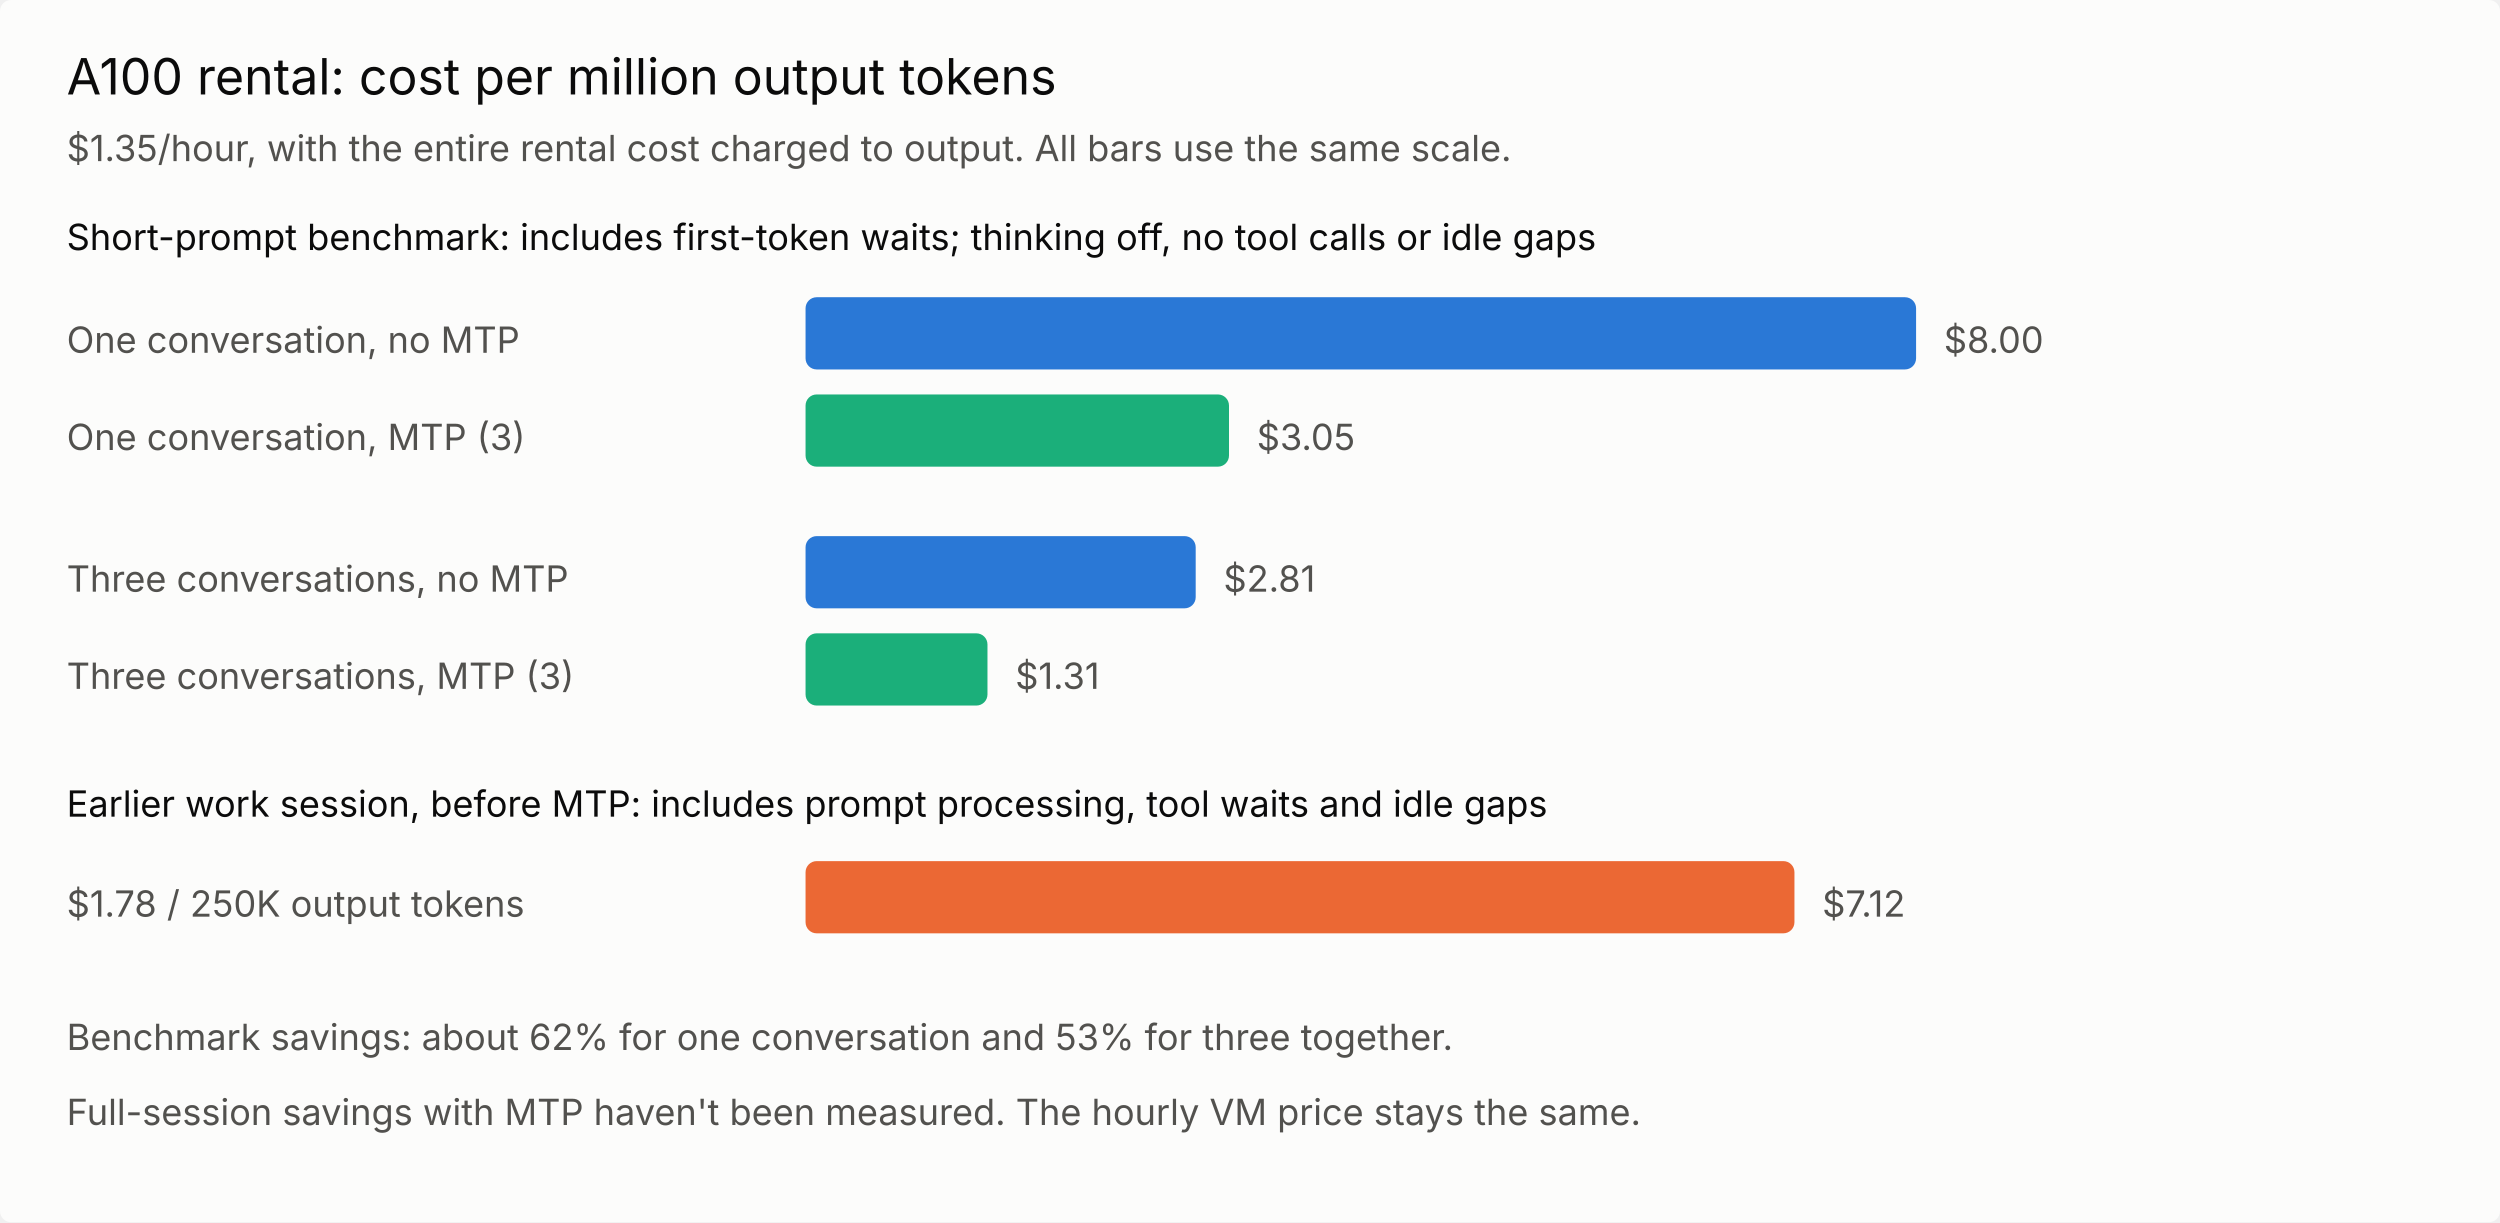
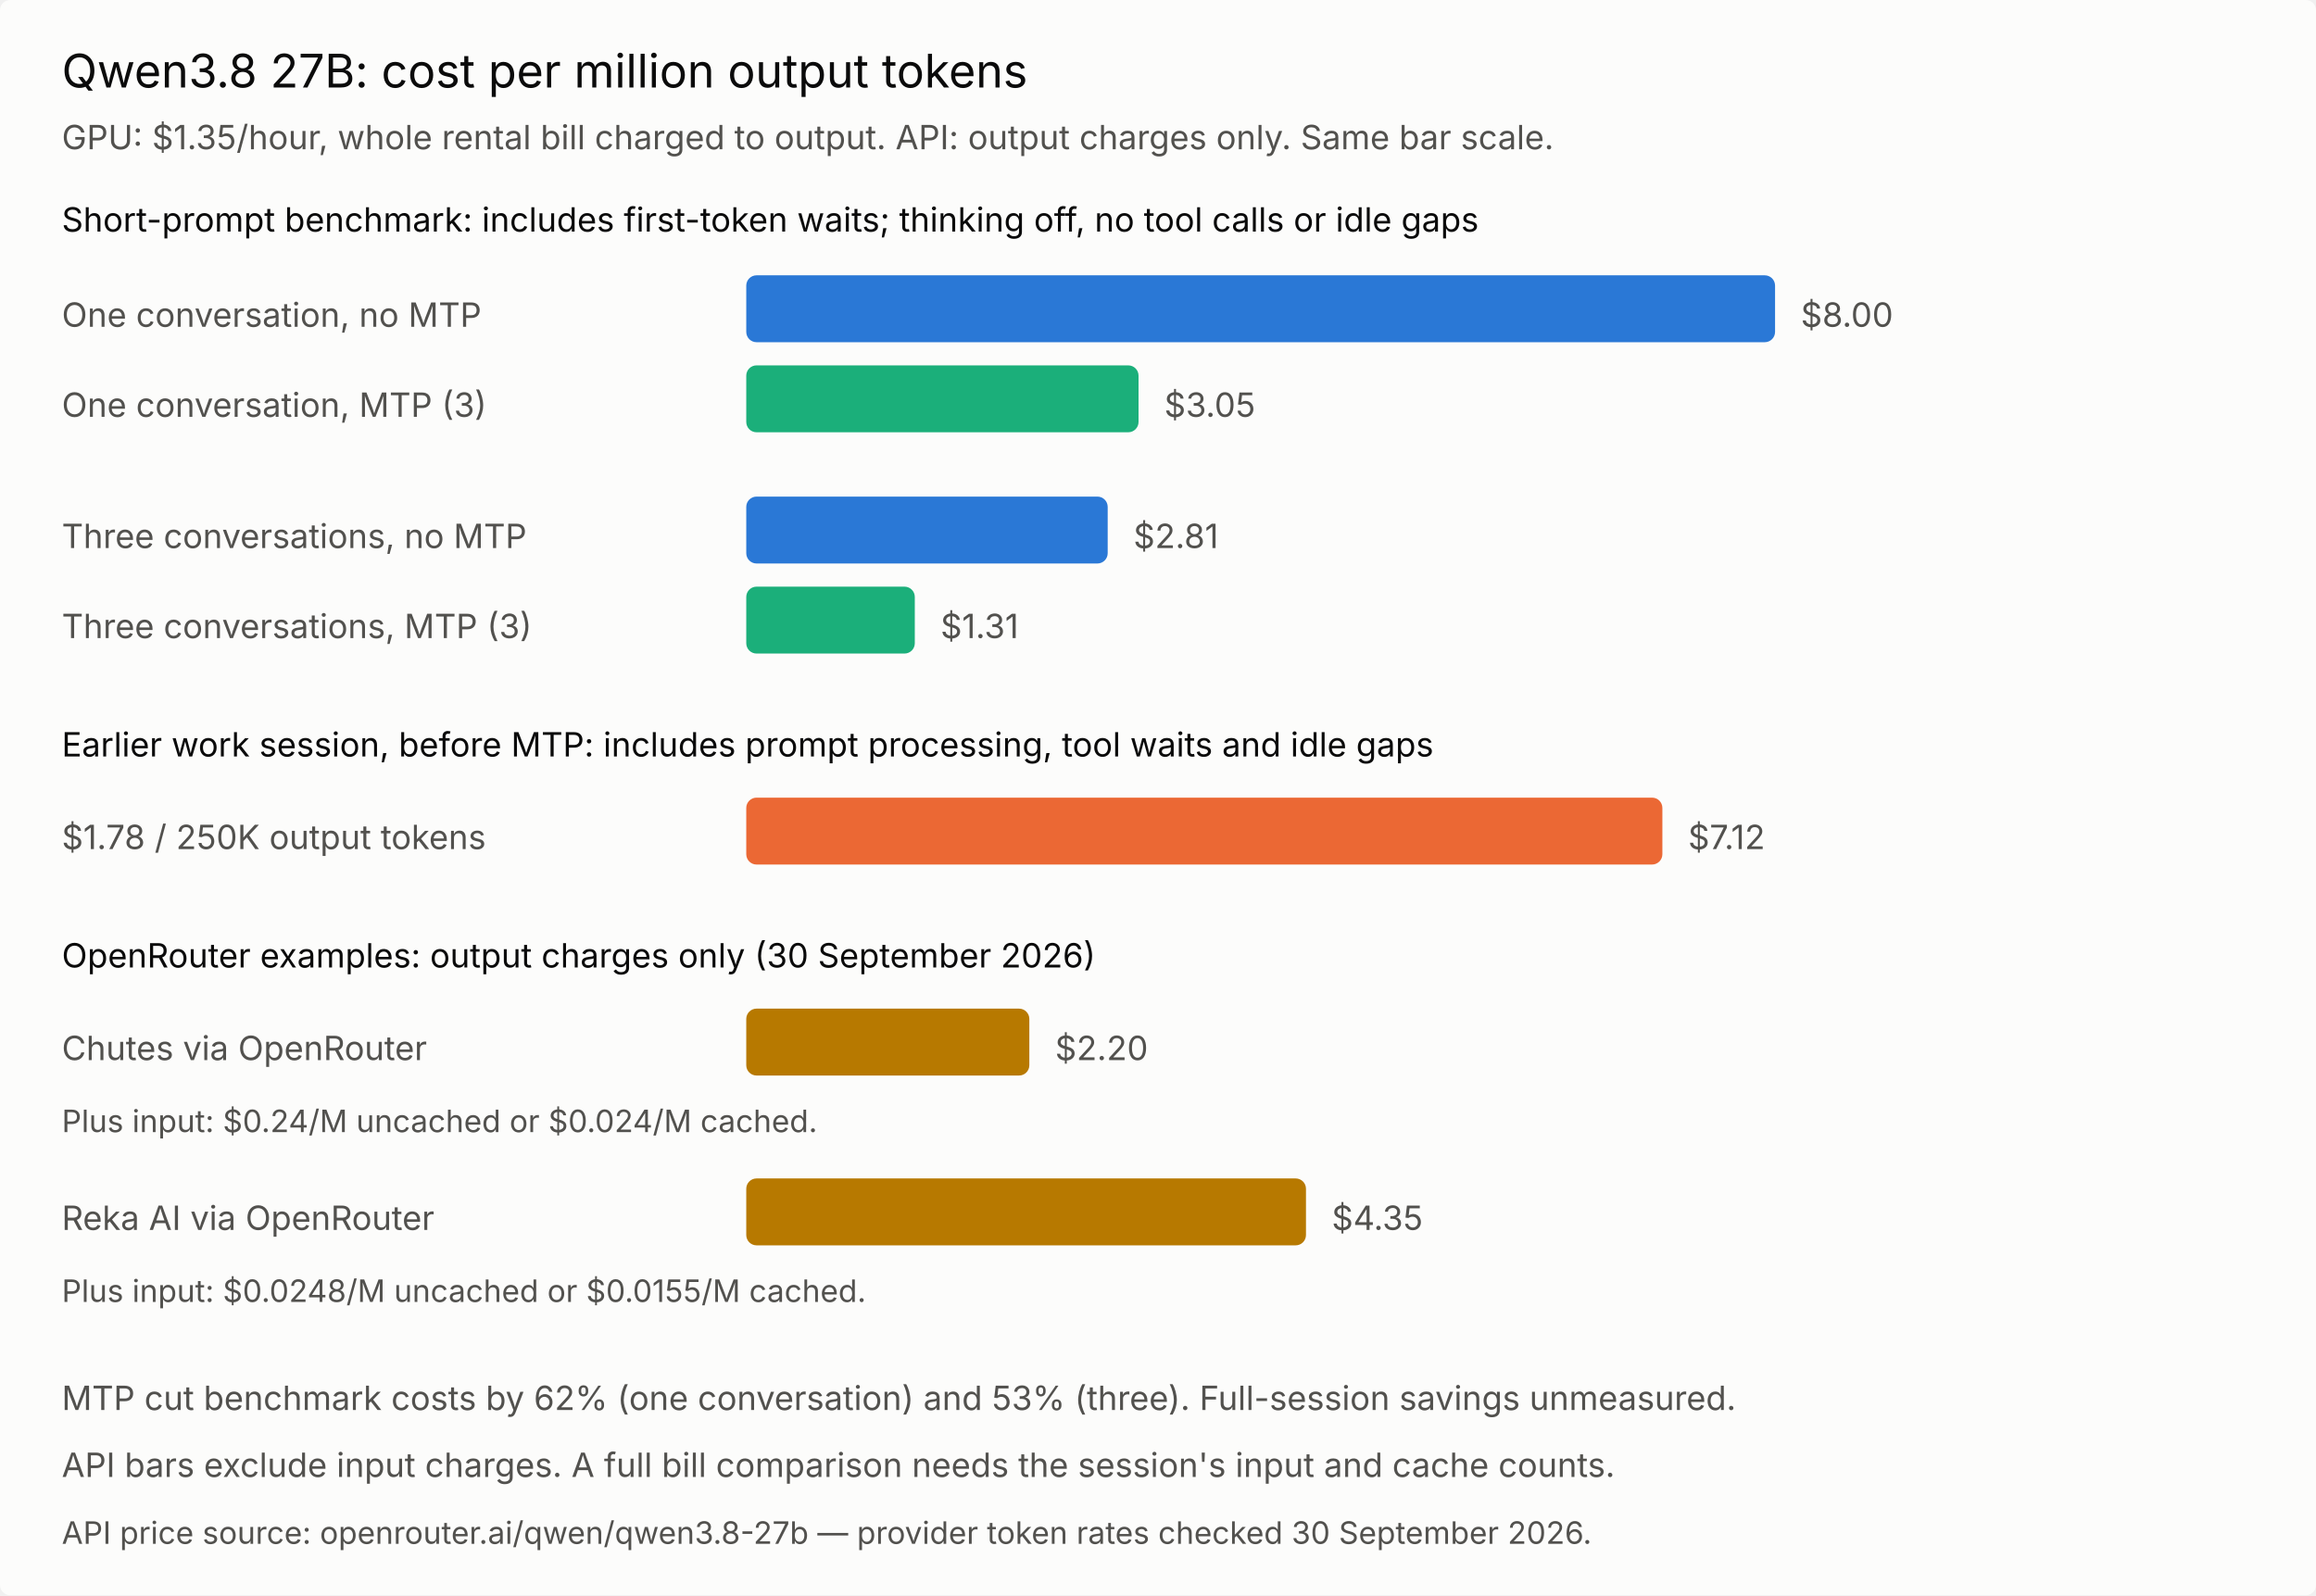
- <svg xmlns="http://www.w3.org/2000/svg" width="900" height="440" viewBox="0 0 900 440" role="img">
+ <svg xmlns="http://www.w3.org/2000/svg" width="900" height="620" viewBox="0 0 900 620" role="img">
  <style>
.bg{fill:#fcfcfb}.t1{fill:#0b0b0b}.t2{fill:#52514e}.s1{fill:#2a78d6}.s2{fill:#eb6834}.s3{fill:#1baf7a}.s4{fill:#b77900}.s0{fill:#e4e3df}.line{stroke:#52514e;fill:none}.box{fill:#f0efec;stroke:#c3c2b7}text{font-family:system-ui,-apple-system,"Segoe UI",sans-serif}
@media(prefers-color-scheme:dark){.bg{fill:#1a1a19}.t1{fill:#fff}.t2{fill:#c3c2b7}.s1{fill:#286fc3}.s2{fill:#b84418}.s3{fill:#087d54}.s0{fill:#383835}.line{stroke:#c3c2b7}.box{fill:#262625;stroke:#52514e}}
</style>
-   <rect width="900" height="440" rx="4" class="bg" />
-   <text x="24" y="34" font-size="18" class="t1">A100 rental: cost per million output tokens</text>
-   <text x="24" y="58" font-size="13" class="t2">$1.35/hour, with the entire rental cost charged to output. All bars use the same scale.</text>
+   <rect width="900" height="620" rx="4" class="bg" />
+   <text x="24" y="34" font-size="18" class="t1">Qwen3.8 27B: cost per million output tokens</text>
+   <text x="24" y="58" font-size="13" class="t2">GPU: $1.35/hour, whole rental bill charged to output. API: output charges only. Same bar scale.</text>
  <text x="24" y="90" font-size="13" class="t1">Short-prompt benchmark: includes first-token waits; thinking off, no tool calls or idle gaps</text>
  <text x="24" y="127" font-size="13" class="t2">One conversation, no MTP</text>
  <rect x="290" y="107" width="399.79" height="26" rx="4" class="s1" />
  <text x="699.787" y="127" font-size="13" class="t2">$8.00</text>
  <text x="24" y="162" font-size="13" class="t2">One conversation, MTP (3)</text>
  <rect x="290" y="142" width="152.44" height="26" rx="4" class="s3" />
  <text x="452.439" y="162" font-size="13" class="t2">$3.05</text>
  <text x="24" y="213" font-size="13" class="t2">Three conversations, no MTP</text>
  <rect x="290" y="193" width="140.45" height="26" rx="4" class="s1" />
  <text x="440.449" y="213" font-size="13" class="t2">$2.81</text>
  <text x="24" y="248" font-size="13" class="t2">Three conversations, MTP (3)</text>
  <rect x="290" y="228" width="65.49" height="26" rx="4" class="s3" />
  <text x="365.491" y="248" font-size="13" class="t2">$1.31</text>
  <text x="24" y="294" font-size="13" class="t1">Earlier work session, before MTP: includes prompt processing, tool waits and idle gaps</text>
  <text x="24" y="330" font-size="13" class="t2">$1.78 / 250K output tokens</text>
  <rect x="290" y="310" width="356.00" height="26" rx="4" class="s2" />
  <text x="656.0" y="330" font-size="13" class="t2">$7.12</text>
-   <text x="24" y="378" font-size="13" class="t2">Benchmark savings: about 62% for one conversation and 53% for three together.</text>
-   <text x="24" y="405" font-size="13" class="t2">Full-session savings with MTP haven't been measured. The hourly VM price stays the same.</text>
+   <text x="24" y="376" font-size="13" class="t1">OpenRouter examples: output charges only (30 September 2026)</text>
+   <text x="24" y="412" font-size="13" class="t2">Chutes via OpenRouter</text>
+   <rect x="290" y="392" width="110" height="26" rx="4" class="s4" />
+   <text x="410" y="412" font-size="13" class="t2">$2.20</text>
+   <text x="24" y="440" font-size="12" class="t2">Plus input: $0.24/M uncached or $0.024/M cached.</text>
+   <text x="24" y="478" font-size="13" class="t2">Reka AI via OpenRouter</text>
+   <rect x="290" y="458" width="217.5" height="26" rx="4" class="s4" />
+   <text x="517.5" y="478" font-size="13" class="t2">$4.35</text>
+   <text x="24" y="506" font-size="12" class="t2">Plus input: $0.0248/M uncached or $0.0155/M cached.</text>
+   <text x="24" y="548" font-size="13" class="t2">MTP cut benchmark costs by 62% (one conversation) and 53% (three). Full-session savings unmeasured.</text>
+   <text x="24" y="574" font-size="13" class="t2">API bars exclude input charges. A full bill comparison needs the session's input and cache counts.</text>
+   <a href="https://openrouter.ai/qwen/qwen3.8-27b">
+     <text x="24" y="600" font-size="12" class="t2">API price source: openrouter.ai/qwen/qwen3.8-27b — provider token rates checked 30 September 2026.</text>
+   </a>
</svg>
